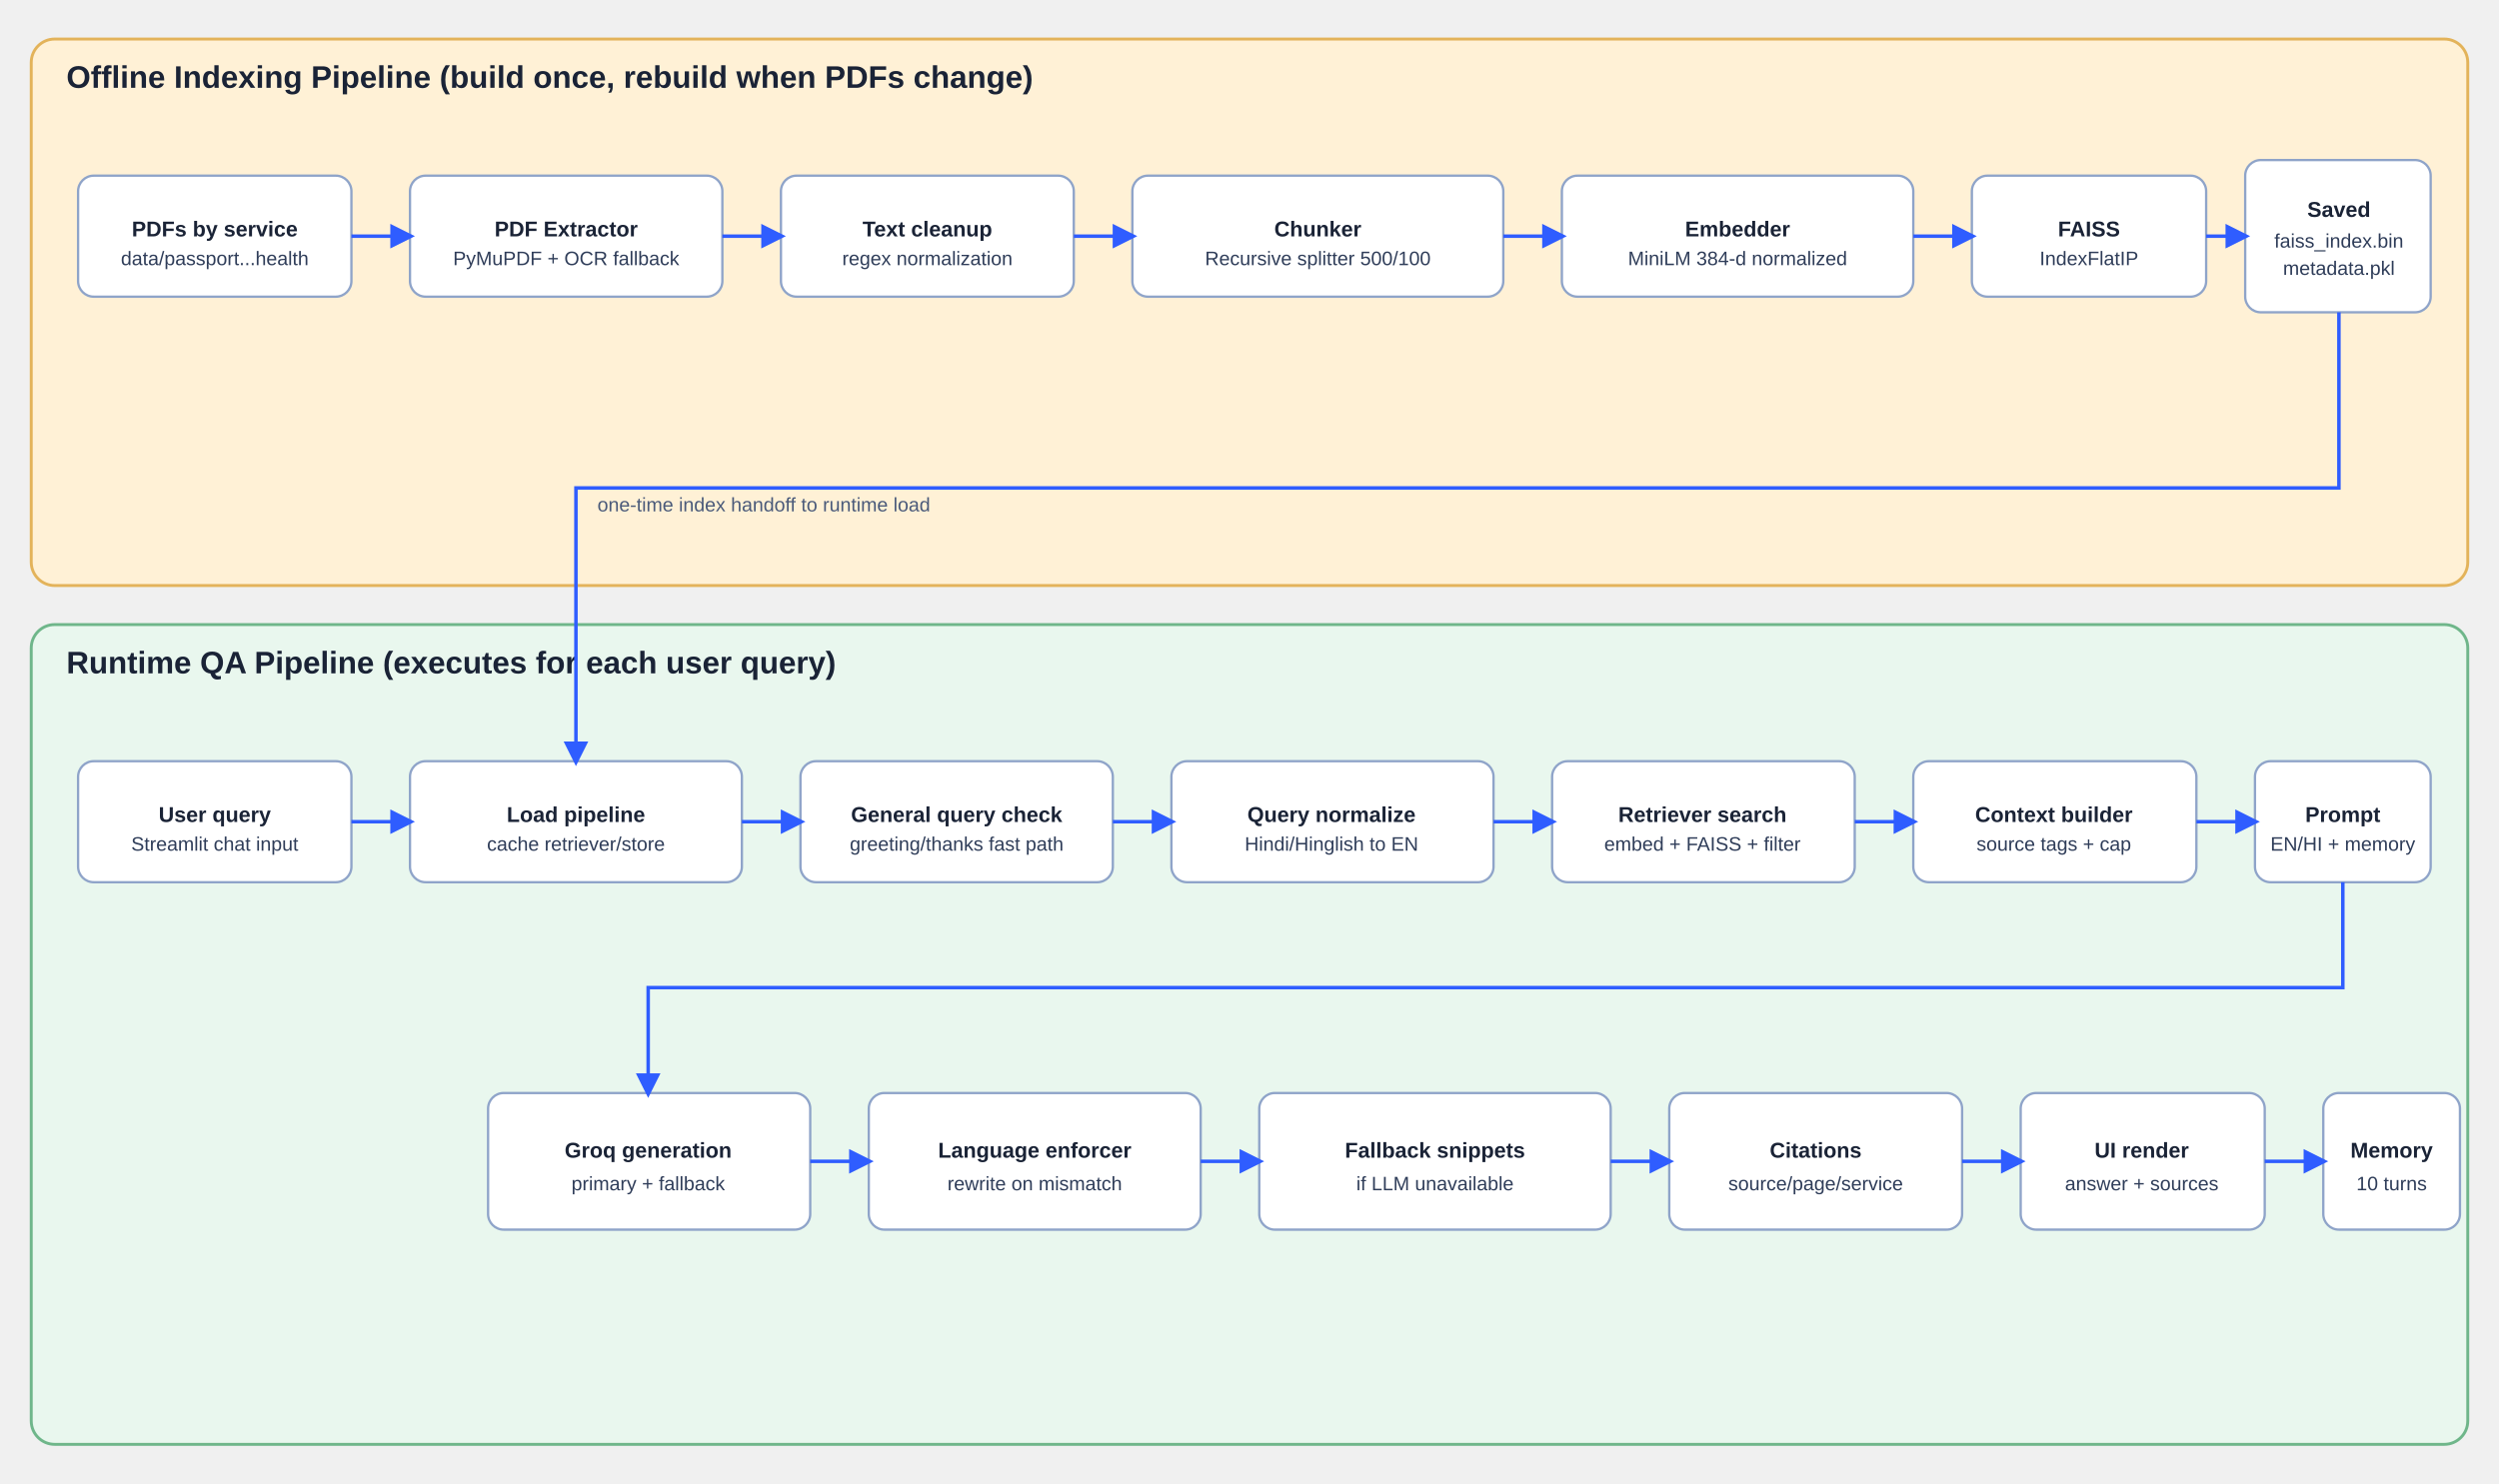
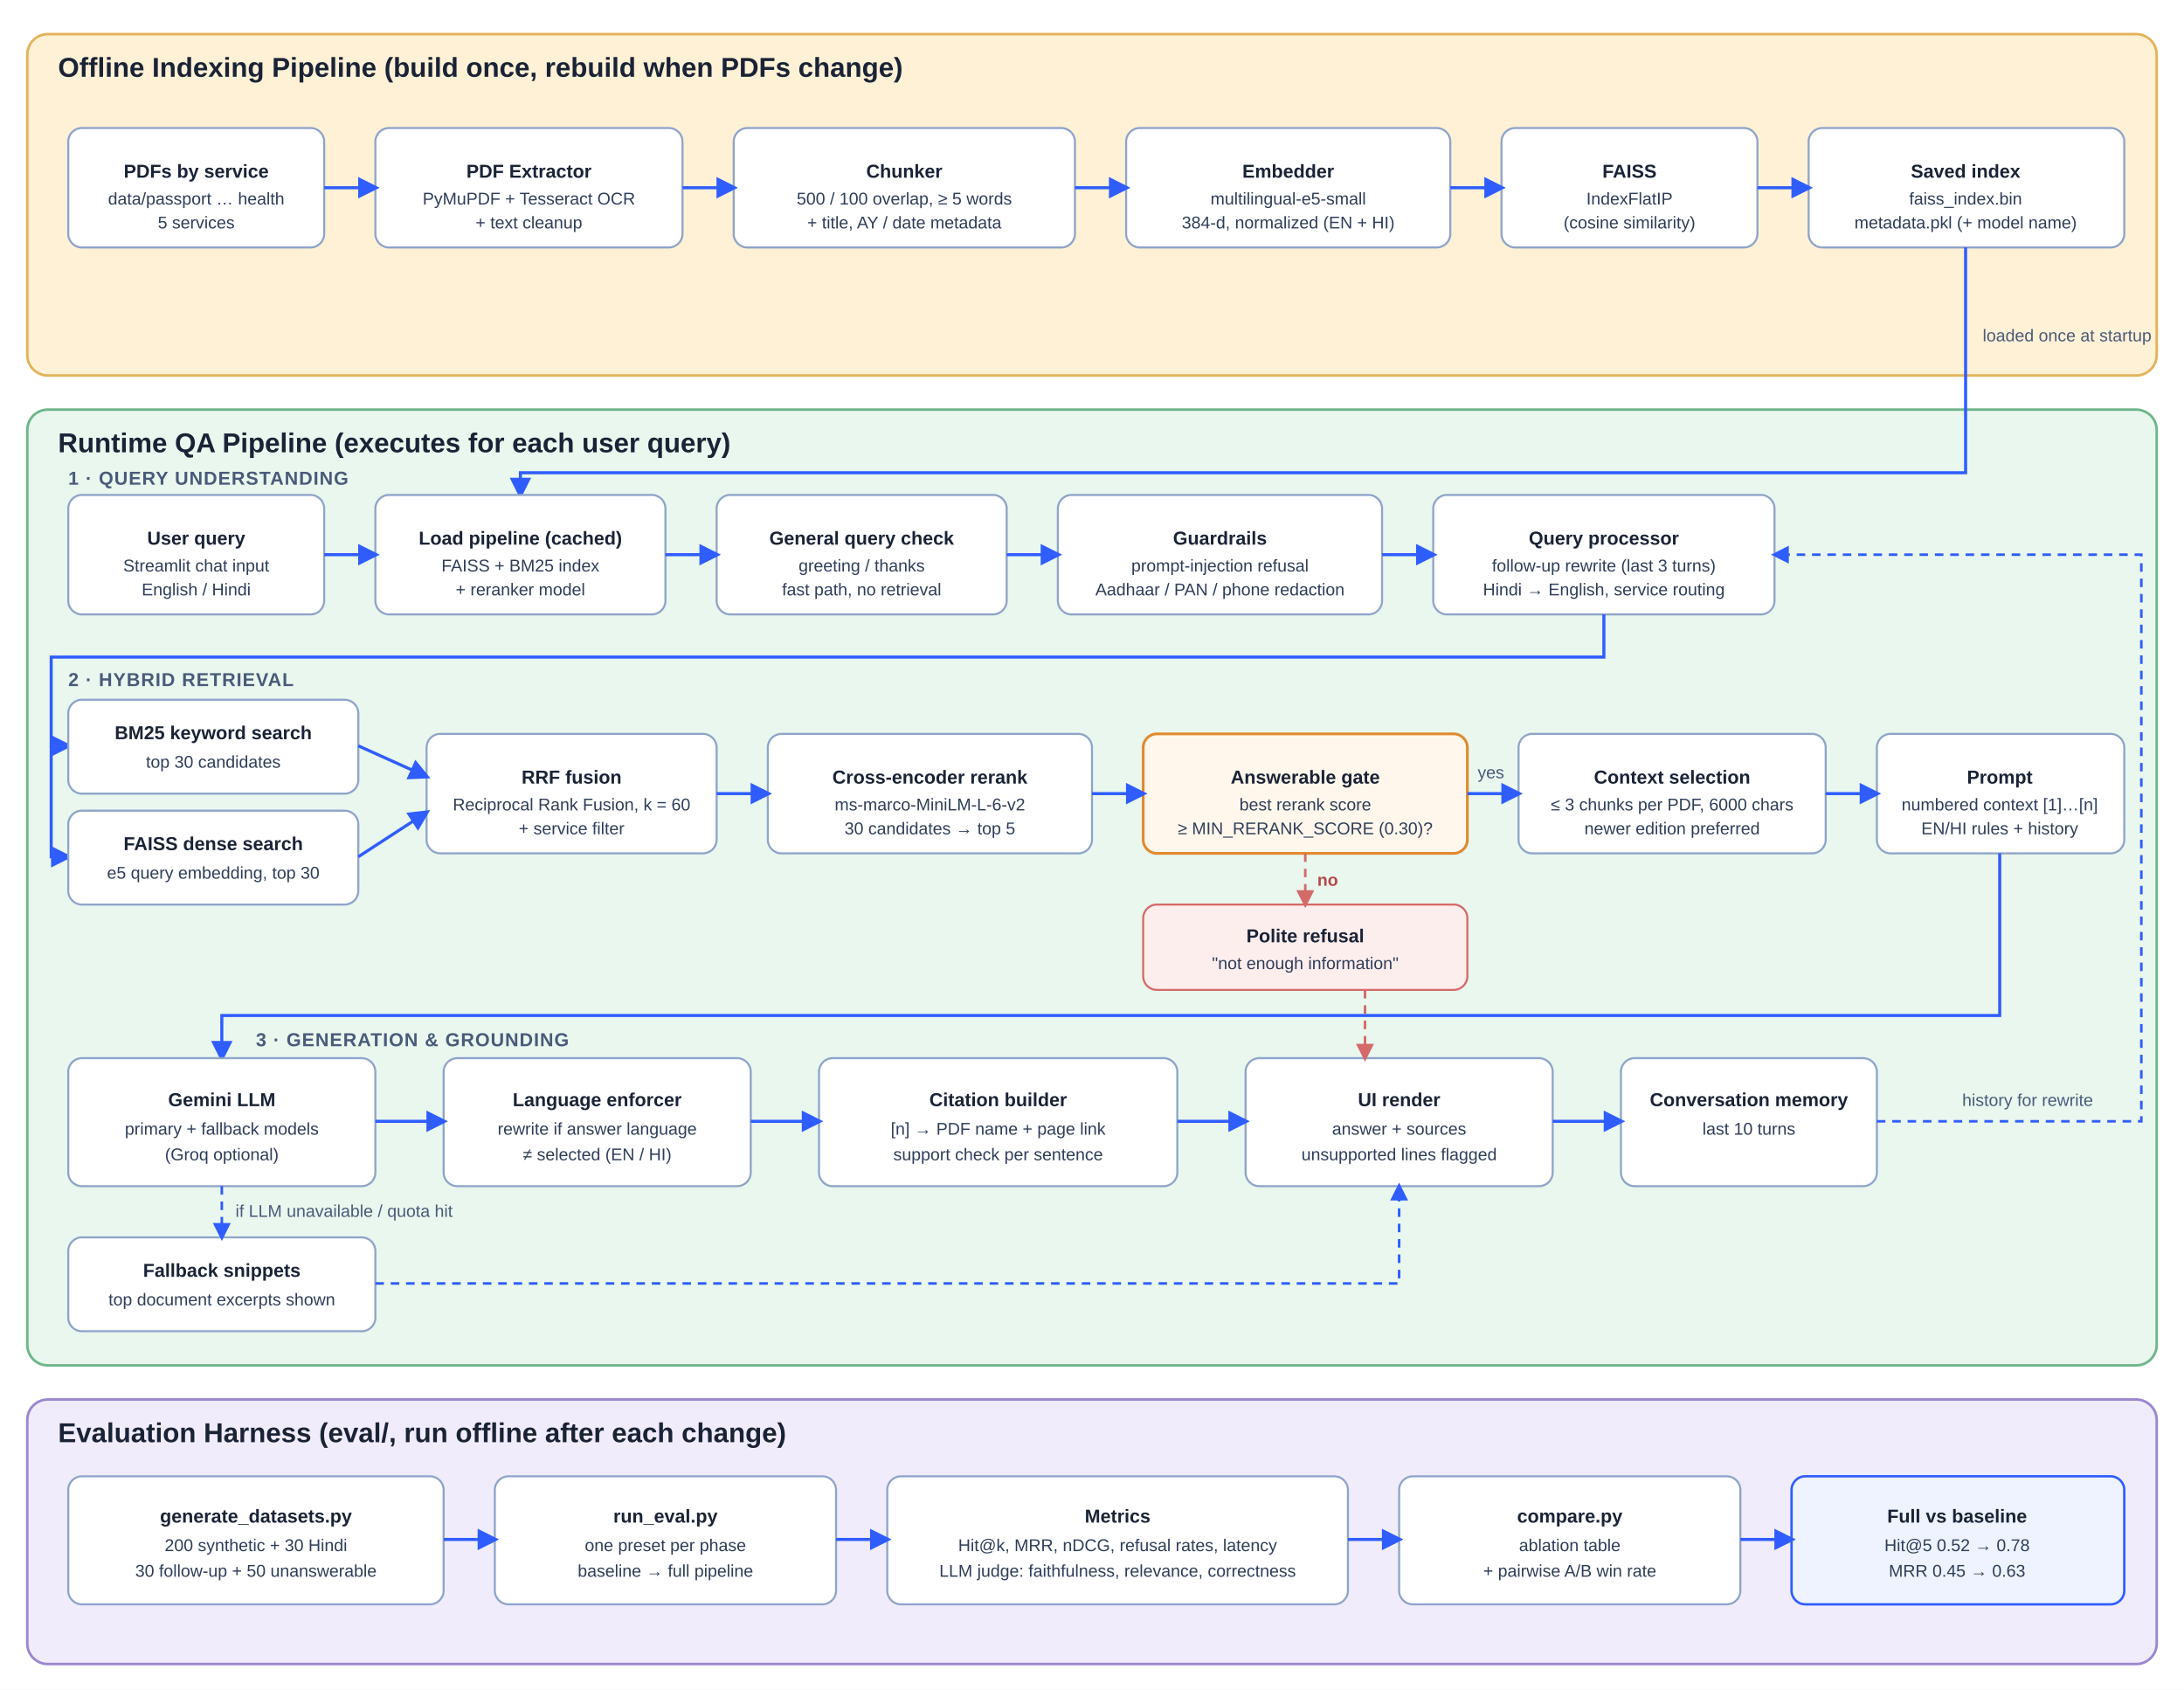
- <svg xmlns="http://www.w3.org/2000/svg" viewBox="0 0 1280 760" width="1280" height="760" role="img" aria-label="InfoBridge end-to-end block diagram">
+ <svg xmlns="http://www.w3.org/2000/svg" viewBox="0 0 1280 990" width="1280" height="990" role="img" aria-label="InfoBridge end-to-end block diagram: offline indexing, runtime question answering with hybrid retrieval, and evaluation harness">
  <defs>
    <style>
+       .bg { fill: #ffffff; }
      .lane-offline { fill: #fff1d6; stroke: #e3b35a; stroke-width: 1.5; }
      .lane-runtime { fill: #e9f7ee; stroke: #6fb68a; stroke-width: 1.5; }
+       .lane-eval { fill: #f1ecfb; stroke: #9b86d1; stroke-width: 1.5; }
      .node { fill: #ffffff; stroke: #8fa4c9; stroke-width: 1.2; }
+       .node-gate { fill: #fff7ec; stroke: #e08a2e; stroke-width: 1.6; }
+       .node-refuse { fill: #fdeeee; stroke: #d46a6a; stroke-width: 1.2; }
+       .node-result { fill: #eef3ff; stroke: #2f5dff; stroke-width: 1.4; }
      .title { font: 700 16px Arial, Helvetica, sans-serif; fill: #1a2336; }
+       .group { font: 700 11px Arial, Helvetica, sans-serif; fill: #4a5a7a; letter-spacing: 0.5px; }
      .txt { font: 600 11px Arial, Helvetica, sans-serif; fill: #1a2336; text-anchor: middle; dominant-baseline: middle; }
      .sub { font: 500 10px Arial, Helvetica, sans-serif; fill: #2f3d59; text-anchor: middle; dominant-baseline: middle; }
      .arrow { stroke: #2f5dff; stroke-width: 1.8; fill: none; marker-end: url(#arrowHead); }
+       .arrow-dash { stroke: #2f5dff; stroke-width: 1.5; fill: none; stroke-dasharray: 5 4; marker-end: url(#arrowHead); }
+       .arrow-red { stroke: #d46a6a; stroke-width: 1.5; fill: none; stroke-dasharray: 5 4; marker-end: url(#arrowHeadRed); }
      .note { font: 500 10px Arial, Helvetica, sans-serif; fill: #4a5a7a; }
+       .note-red { font: 600 10px Arial, Helvetica, sans-serif; fill: #b54848; }
    </style>
    <marker id="arrowHead" viewBox="0 0 10 10" refX="8" refY="5" markerWidth="7" markerHeight="7" orient="auto">
      <path d="M 0 0 L 10 5 L 0 10 z" fill="#2f5dff" />
    </marker>
+     <marker id="arrowHeadRed" viewBox="0 0 10 10" refX="8" refY="5" markerWidth="7" markerHeight="7" orient="auto">
+       <path d="M 0 0 L 10 5 L 0 10 z" fill="#d46a6a" />
+     </marker>
  </defs>
-   <rect x="16" y="20" width="1248" height="280" rx="12" class="lane-offline" />
-   <rect x="16" y="320" width="1248" height="420" rx="12" class="lane-runtime" />
+   <rect x="0" y="0" width="1280" height="990" class="bg" />
+   <rect x="16" y="20" width="1248" height="200" rx="12" class="lane-offline" />
+   <rect x="16" y="240" width="1248" height="560" rx="12" class="lane-runtime" />
+   <rect x="16" y="820" width="1248" height="155" rx="12" class="lane-eval" />
  <text x="34" y="45" class="title">Offline Indexing Pipeline (build once, rebuild when PDFs change)</text>
-   <text x="34" y="345" class="title">Runtime QA Pipeline (executes for each user query)</text>
-   <rect x="40" y="90" width="140" height="62" rx="8" class="node" />
-   <text x="110" y="118" class="txt">PDFs by service</text>
-   <text x="110" y="133" class="sub">data/passport...health</text>
-   <rect x="210" y="90" width="160" height="62" rx="8" class="node" />
-   <text x="290" y="118" class="txt">PDF Extractor</text>
-   <text x="290" y="133" class="sub">PyMuPDF + OCR fallback</text>
-   <rect x="400" y="90" width="150" height="62" rx="8" class="node" />
-   <text x="475" y="118" class="txt">Text cleanup</text>
-   <text x="475" y="133" class="sub">regex normalization</text>
-   <rect x="580" y="90" width="190" height="62" rx="8" class="node" />
-   <text x="675" y="118" class="txt">Chunker</text>
-   <text x="675" y="133" class="sub">Recursive splitter 500/100</text>
-   <rect x="800" y="90" width="180" height="62" rx="8" class="node" />
-   <text x="890" y="118" class="txt">Embedder</text>
-   <text x="890" y="133" class="sub">MiniLM 384-d normalized</text>
-   <rect x="1010" y="90" width="120" height="62" rx="8" class="node" />
-   <text x="1070" y="118" class="txt">FAISS</text>
-   <text x="1070" y="133" class="sub">IndexFlatIP</text>
-   <rect x="1150" y="82" width="95" height="78" rx="8" class="node" />
-   <text x="1198" y="108" class="txt">Saved</text>
-   <text x="1198" y="124" class="sub">faiss_index.bin</text>
-   <text x="1198" y="138" class="sub">metadata.pkl</text>
-   <path d="M180 121 L210 121" class="arrow" />
-   <path d="M370 121 L400 121" class="arrow" />
-   <path d="M550 121 L580 121" class="arrow" />
-   <path d="M770 121 L800 121" class="arrow" />
-   <path d="M980 121 L1010 121" class="arrow" />
-   <path d="M1130 121 L1150 121" class="arrow" />
-   <rect x="40" y="390" width="140" height="62" rx="8" class="node" />
-   <text x="110" y="418" class="txt">User query</text>
-   <text x="110" y="433" class="sub">Streamlit chat input</text>
-   <rect x="210" y="390" width="170" height="62" rx="8" class="node" />
-   <text x="295" y="418" class="txt">Load pipeline</text>
-   <text x="295" y="433" class="sub">cache retriever/store</text>
-   <rect x="410" y="390" width="160" height="62" rx="8" class="node" />
-   <text x="490" y="418" class="txt">General query check</text>
-   <text x="490" y="433" class="sub">greeting/thanks fast path</text>
-   <rect x="600" y="390" width="165" height="62" rx="8" class="node" />
-   <text x="682" y="418" class="txt">Query normalize</text>
-   <text x="682" y="433" class="sub">Hindi/Hinglish to EN</text>
-   <rect x="795" y="390" width="155" height="62" rx="8" class="node" />
-   <text x="872" y="418" class="txt">Retriever search</text>
-   <text x="872" y="433" class="sub">embed + FAISS + filter</text>
-   <rect x="980" y="390" width="145" height="62" rx="8" class="node" />
-   <text x="1052" y="418" class="txt">Context builder</text>
-   <text x="1052" y="433" class="sub">source tags + cap</text>
-   <rect x="1155" y="390" width="90" height="62" rx="8" class="node" />
-   <text x="1200" y="418" class="txt">Prompt</text>
-   <text x="1200" y="433" class="sub">EN/HI + memory</text>
-   <path d="M180 421 L210 421" class="arrow" />
-   <path d="M380 421 L410 421" class="arrow" />
-   <path d="M570 421 L600 421" class="arrow" />
-   <path d="M765 421 L795 421" class="arrow" />
-   <path d="M950 421 L980 421" class="arrow" />
-   <path d="M1125 421 L1155 421" class="arrow" />
-   <rect x="250" y="560" width="165" height="70" rx="8" class="node" />
-   <text x="332" y="590" class="txt">Groq generation</text>
-   <text x="332" y="607" class="sub">primary + fallback</text>
-   <rect x="445" y="560" width="170" height="70" rx="8" class="node" />
-   <text x="530" y="590" class="txt">Language enforcer</text>
-   <text x="530" y="607" class="sub">rewrite on mismatch</text>
-   <rect x="645" y="560" width="180" height="70" rx="8" class="node" />
-   <text x="735" y="590" class="txt">Fallback snippets</text>
-   <text x="735" y="607" class="sub">if LLM unavailable</text>
-   <rect x="855" y="560" width="150" height="70" rx="8" class="node" />
-   <text x="930" y="590" class="txt">Citations</text>
-   <text x="930" y="607" class="sub">source/page/service</text>
-   <rect x="1035" y="560" width="125" height="70" rx="8" class="node" />
-   <text x="1097" y="590" class="txt">UI render</text>
-   <text x="1097" y="607" class="sub">answer + sources</text>
-   <rect x="1190" y="560" width="70" height="70" rx="8" class="node" />
-   <text x="1225" y="590" class="txt">Memory</text>
-   <text x="1225" y="607" class="sub">10 turns</text>
-   <path d="M1200 452 L1200 506 L332 506 L332 560" class="arrow" />
-   <path d="M415 595 L445 595" class="arrow" />
-   <path d="M615 595 L645 595" class="arrow" />
-   <path d="M825 595 L855 595" class="arrow" />
-   <path d="M1005 595 L1035 595" class="arrow" />
-   <path d="M1160 595 L1190 595" class="arrow" />
-   <path d="M1198 160 L1198 250 L295 250 L295 390" class="arrow" />
-   <text x="306" y="262" class="note">one-time index handoff to runtime load</text>
+   <text x="34" y="265" class="title">Runtime QA Pipeline (executes for each user query)</text>
+   <text x="34" y="845" class="title">Evaluation Harness (eval/, run offline after each change)</text>
+   <rect x="40" y="75" width="150" height="70" rx="8" class="node" />
+   <text x="115" y="101" class="txt">PDFs by service</text>
+   <text x="115" y="117" class="sub">data/passport … health</text>
+   <text x="115" y="131" class="sub">5 services</text>
+   <rect x="220" y="75" width="180" height="70" rx="8" class="node" />
+   <text x="310" y="101" class="txt">PDF Extractor</text>
+   <text x="310" y="117" class="sub">PyMuPDF + Tesseract OCR</text>
+   <text x="310" y="131" class="sub">+ text cleanup</text>
+   <rect x="430" y="75" width="200" height="70" rx="8" class="node" />
+   <text x="530" y="101" class="txt">Chunker</text>
+   <text x="530" y="117" class="sub">500 / 100 overlap, ≥ 5 words</text>
+   <text x="530" y="131" class="sub">+ title, AY / date metadata</text>
+   <rect x="660" y="75" width="190" height="70" rx="8" class="node" />
+   <text x="755" y="101" class="txt">Embedder</text>
+   <text x="755" y="117" class="sub">multilingual-e5-small</text>
+   <text x="755" y="131" class="sub">384-d, normalized (EN + HI)</text>
+   <rect x="880" y="75" width="150" height="70" rx="8" class="node" />
+   <text x="955" y="101" class="txt">FAISS</text>
+   <text x="955" y="117" class="sub">IndexFlatIP</text>
+   <text x="955" y="131" class="sub">(cosine similarity)</text>
+   <rect x="1060" y="75" width="185" height="70" rx="8" class="node" />
+   <text x="1152" y="101" class="txt">Saved index</text>
+   <text x="1152" y="117" class="sub">faiss_index.bin</text>
+   <text x="1152" y="131" class="sub">metadata.pkl (+ model name)</text>
+   <path d="M190 110 L220 110" class="arrow" />
+   <path d="M400 110 L430 110" class="arrow" />
+   <path d="M630 110 L660 110" class="arrow" />
+   <path d="M850 110 L880 110" class="arrow" />
+   <path d="M1030 110 L1060 110" class="arrow" />
+   <path d="M1152 145 L1152 277 L305 277 L305 290" class="arrow" />
+   <text x="1162" y="200" class="note">loaded once at startup</text>
+   <text x="40" y="284" class="group">1 · QUERY UNDERSTANDING</text>
+   <rect x="40" y="290" width="150" height="70" rx="8" class="node" />
+   <text x="115" y="316" class="txt">User query</text>
+   <text x="115" y="332" class="sub">Streamlit chat input</text>
+   <text x="115" y="346" class="sub">English / Hindi</text>
+   <rect x="220" y="290" width="170" height="70" rx="8" class="node" />
+   <text x="305" y="316" class="txt">Load pipeline (cached)</text>
+   <text x="305" y="332" class="sub">FAISS + BM25 index</text>
+   <text x="305" y="346" class="sub">+ reranker model</text>
+   <rect x="420" y="290" width="170" height="70" rx="8" class="node" />
+   <text x="505" y="316" class="txt">General query check</text>
+   <text x="505" y="332" class="sub">greeting / thanks</text>
+   <text x="505" y="346" class="sub">fast path, no retrieval</text>
+   <rect x="620" y="290" width="190" height="70" rx="8" class="node" />
+   <text x="715" y="316" class="txt">Guardrails</text>
+   <text x="715" y="332" class="sub">prompt-injection refusal</text>
+   <text x="715" y="346" class="sub">Aadhaar / PAN / phone redaction</text>
+   <rect x="840" y="290" width="200" height="70" rx="8" class="node" />
+   <text x="940" y="316" class="txt">Query processor</text>
+   <text x="940" y="332" class="sub">follow-up rewrite (last 3 turns)</text>
+   <text x="940" y="346" class="sub">Hindi → English, service routing</text>
+   <path d="M190 325 L220 325" class="arrow" />
+   <path d="M390 325 L420 325" class="arrow" />
+   <path d="M590 325 L620 325" class="arrow" />
+   <path d="M810 325 L840 325" class="arrow" />
+   <text x="40" y="402" class="group">2 · HYBRID RETRIEVAL</text>
+   <path d="M940 360 L940 385 L30 385 L30 437 L40 437" class="arrow" />
+   <path d="M30 437 L30 502 L40 502" class="arrow" />
+   <rect x="40" y="410" width="170" height="55" rx="8" class="node" />
+   <text x="125" y="430" class="txt">BM25 keyword search</text>
+   <text x="125" y="447" class="sub">top 30 candidates</text>
+   <rect x="40" y="475" width="170" height="55" rx="8" class="node" />
+   <text x="125" y="495" class="txt">FAISS dense search</text>
+   <text x="125" y="512" class="sub">e5 query embedding, top 30</text>
+   <rect x="250" y="430" width="170" height="70" rx="8" class="node" />
+   <text x="335" y="456" class="txt">RRF fusion</text>
+   <text x="335" y="472" class="sub">Reciprocal Rank Fusion, k = 60</text>
+   <text x="335" y="486" class="sub">+ service filter</text>
+   <rect x="450" y="430" width="190" height="70" rx="8" class="node" />
+   <text x="545" y="456" class="txt">Cross-encoder rerank</text>
+   <text x="545" y="472" class="sub">ms-marco-MiniLM-L-6-v2</text>
+   <text x="545" y="486" class="sub">30 candidates → top 5</text>
+   <rect x="670" y="430" width="190" height="70" rx="8" class="node-gate" />
+   <text x="765" y="456" class="txt">Answerable gate</text>
+   <text x="765" y="472" class="sub">best rerank score</text>
+   <text x="765" y="486" class="sub">≥ MIN_RERANK_SCORE (0.30)?</text>
+   <rect x="670" y="530" width="190" height="50" rx="8" class="node-refuse" />
+   <text x="765" y="549" class="txt">Polite refusal</text>
+   <text x="765" y="565" class="sub">"not enough information"</text>
+   <rect x="890" y="430" width="180" height="70" rx="8" class="node" />
+   <text x="980" y="456" class="txt">Context selection</text>
+   <text x="980" y="472" class="sub">≤ 3 chunks per PDF, 6000 chars</text>
+   <text x="980" y="486" class="sub">newer edition preferred</text>
+   <rect x="1100" y="430" width="145" height="70" rx="8" class="node" />
+   <text x="1172" y="456" class="txt">Prompt</text>
+   <text x="1172" y="472" class="sub">numbered context [1]…[n]</text>
+   <text x="1172" y="486" class="sub">EN/HI rules + history</text>
+   <path d="M210 437 L250 455" class="arrow" />
+   <path d="M210 502 L250 476" class="arrow" />
+   <path d="M420 465 L450 465" class="arrow" />
+   <path d="M640 465 L670 465" class="arrow" />
+   <path d="M860 465 L890 465" class="arrow" />
+   <text x="866" y="456" class="note">yes</text>
+   <path d="M1070 465 L1100 465" class="arrow" />
+   <path d="M765 500 L765 530" class="arrow-red" />
+   <text x="772" y="519" class="note-red">no</text>
+   <text x="150" y="613" class="group">3 · GENERATION &amp; GROUNDING</text>
+   <path d="M1172 500 L1172 595 L130 595 L130 620" class="arrow" />
+   <rect x="40" y="620" width="180" height="75" rx="8" class="node" />
+   <text x="130" y="645" class="txt">Gemini LLM</text>
+   <text x="130" y="662" class="sub">primary + fallback models</text>
+   <text x="130" y="677" class="sub">(Groq optional)</text>
+   <rect x="260" y="620" width="180" height="75" rx="8" class="node" />
+   <text x="350" y="645" class="txt">Language enforcer</text>
+   <text x="350" y="662" class="sub">rewrite if answer language</text>
+   <text x="350" y="677" class="sub">≠ selected (EN / HI)</text>
+   <rect x="480" y="620" width="210" height="75" rx="8" class="node" />
+   <text x="585" y="645" class="txt">Citation builder</text>
+   <text x="585" y="662" class="sub">[n] → PDF name + page link</text>
+   <text x="585" y="677" class="sub">support check per sentence</text>
+   <rect x="730" y="620" width="180" height="75" rx="8" class="node" />
+   <text x="820" y="645" class="txt">UI render</text>
+   <text x="820" y="662" class="sub">answer + sources</text>
+   <text x="820" y="677" class="sub">unsupported lines flagged</text>
+   <rect x="950" y="620" width="150" height="75" rx="8" class="node" />
+   <text x="1025" y="645" class="txt">Conversation memory</text>
+   <text x="1025" y="662" class="sub">last 10 turns</text>
+   <rect x="40" y="725" width="180" height="55" rx="8" class="node" />
+   <text x="130" y="745" class="txt">Fallback snippets</text>
+   <text x="130" y="762" class="sub">top document excerpts shown</text>
+   <path d="M220 657 L260 657" class="arrow" />
+   <path d="M440 657 L480 657" class="arrow" />
+   <path d="M690 657 L730 657" class="arrow" />
+   <path d="M910 657 L950 657" class="arrow" />
+   <path d="M800 580 L800 620" class="arrow-red" />
+   <path d="M130 695 L130 725" class="arrow-dash" />
+   <text x="138" y="713" class="note">if LLM unavailable / quota hit</text>
+   <path d="M220 752 L820 752 L820 695" class="arrow-dash" />
+   <path d="M1100 657 L1255 657 L1255 325 L1040 325" class="arrow-dash" />
+   <text x="1150" y="648" class="note">history for rewrite</text>
+   <rect x="40" y="865" width="220" height="75" rx="8" class="node" />
+   <text x="150" y="889" class="txt">generate_datasets.py</text>
+   <text x="150" y="906" class="sub">200 synthetic + 30 Hindi</text>
+   <text x="150" y="921" class="sub">30 follow-up + 50 unanswerable</text>
+   <rect x="290" y="865" width="200" height="75" rx="8" class="node" />
+   <text x="390" y="889" class="txt">run_eval.py</text>
+   <text x="390" y="906" class="sub">one preset per phase</text>
+   <text x="390" y="921" class="sub">baseline → full pipeline</text>
+   <rect x="520" y="865" width="270" height="75" rx="8" class="node" />
+   <text x="655" y="889" class="txt">Metrics</text>
+   <text x="655" y="906" class="sub">Hit@k, MRR, nDCG, refusal rates, latency</text>
+   <text x="655" y="921" class="sub">LLM judge: faithfulness, relevance, correctness</text>
+   <rect x="820" y="865" width="200" height="75" rx="8" class="node" />
+   <text x="920" y="889" class="txt">compare.py</text>
+   <text x="920" y="906" class="sub">ablation table</text>
+   <text x="920" y="921" class="sub">+ pairwise A/B win rate</text>
+   <rect x="1050" y="865" width="195" height="75" rx="8" class="node-result" />
+   <text x="1147" y="889" class="txt">Full vs baseline</text>
+   <text x="1147" y="906" class="sub">Hit@5 0.52 → 0.78</text>
+   <text x="1147" y="921" class="sub">MRR 0.45 → 0.63</text>
+   <path d="M260 902 L290 902" class="arrow" />
+   <path d="M490 902 L520 902" class="arrow" />
+   <path d="M790 902 L820 902" class="arrow" />
+   <path d="M1020 902 L1050 902" class="arrow" />
</svg>
